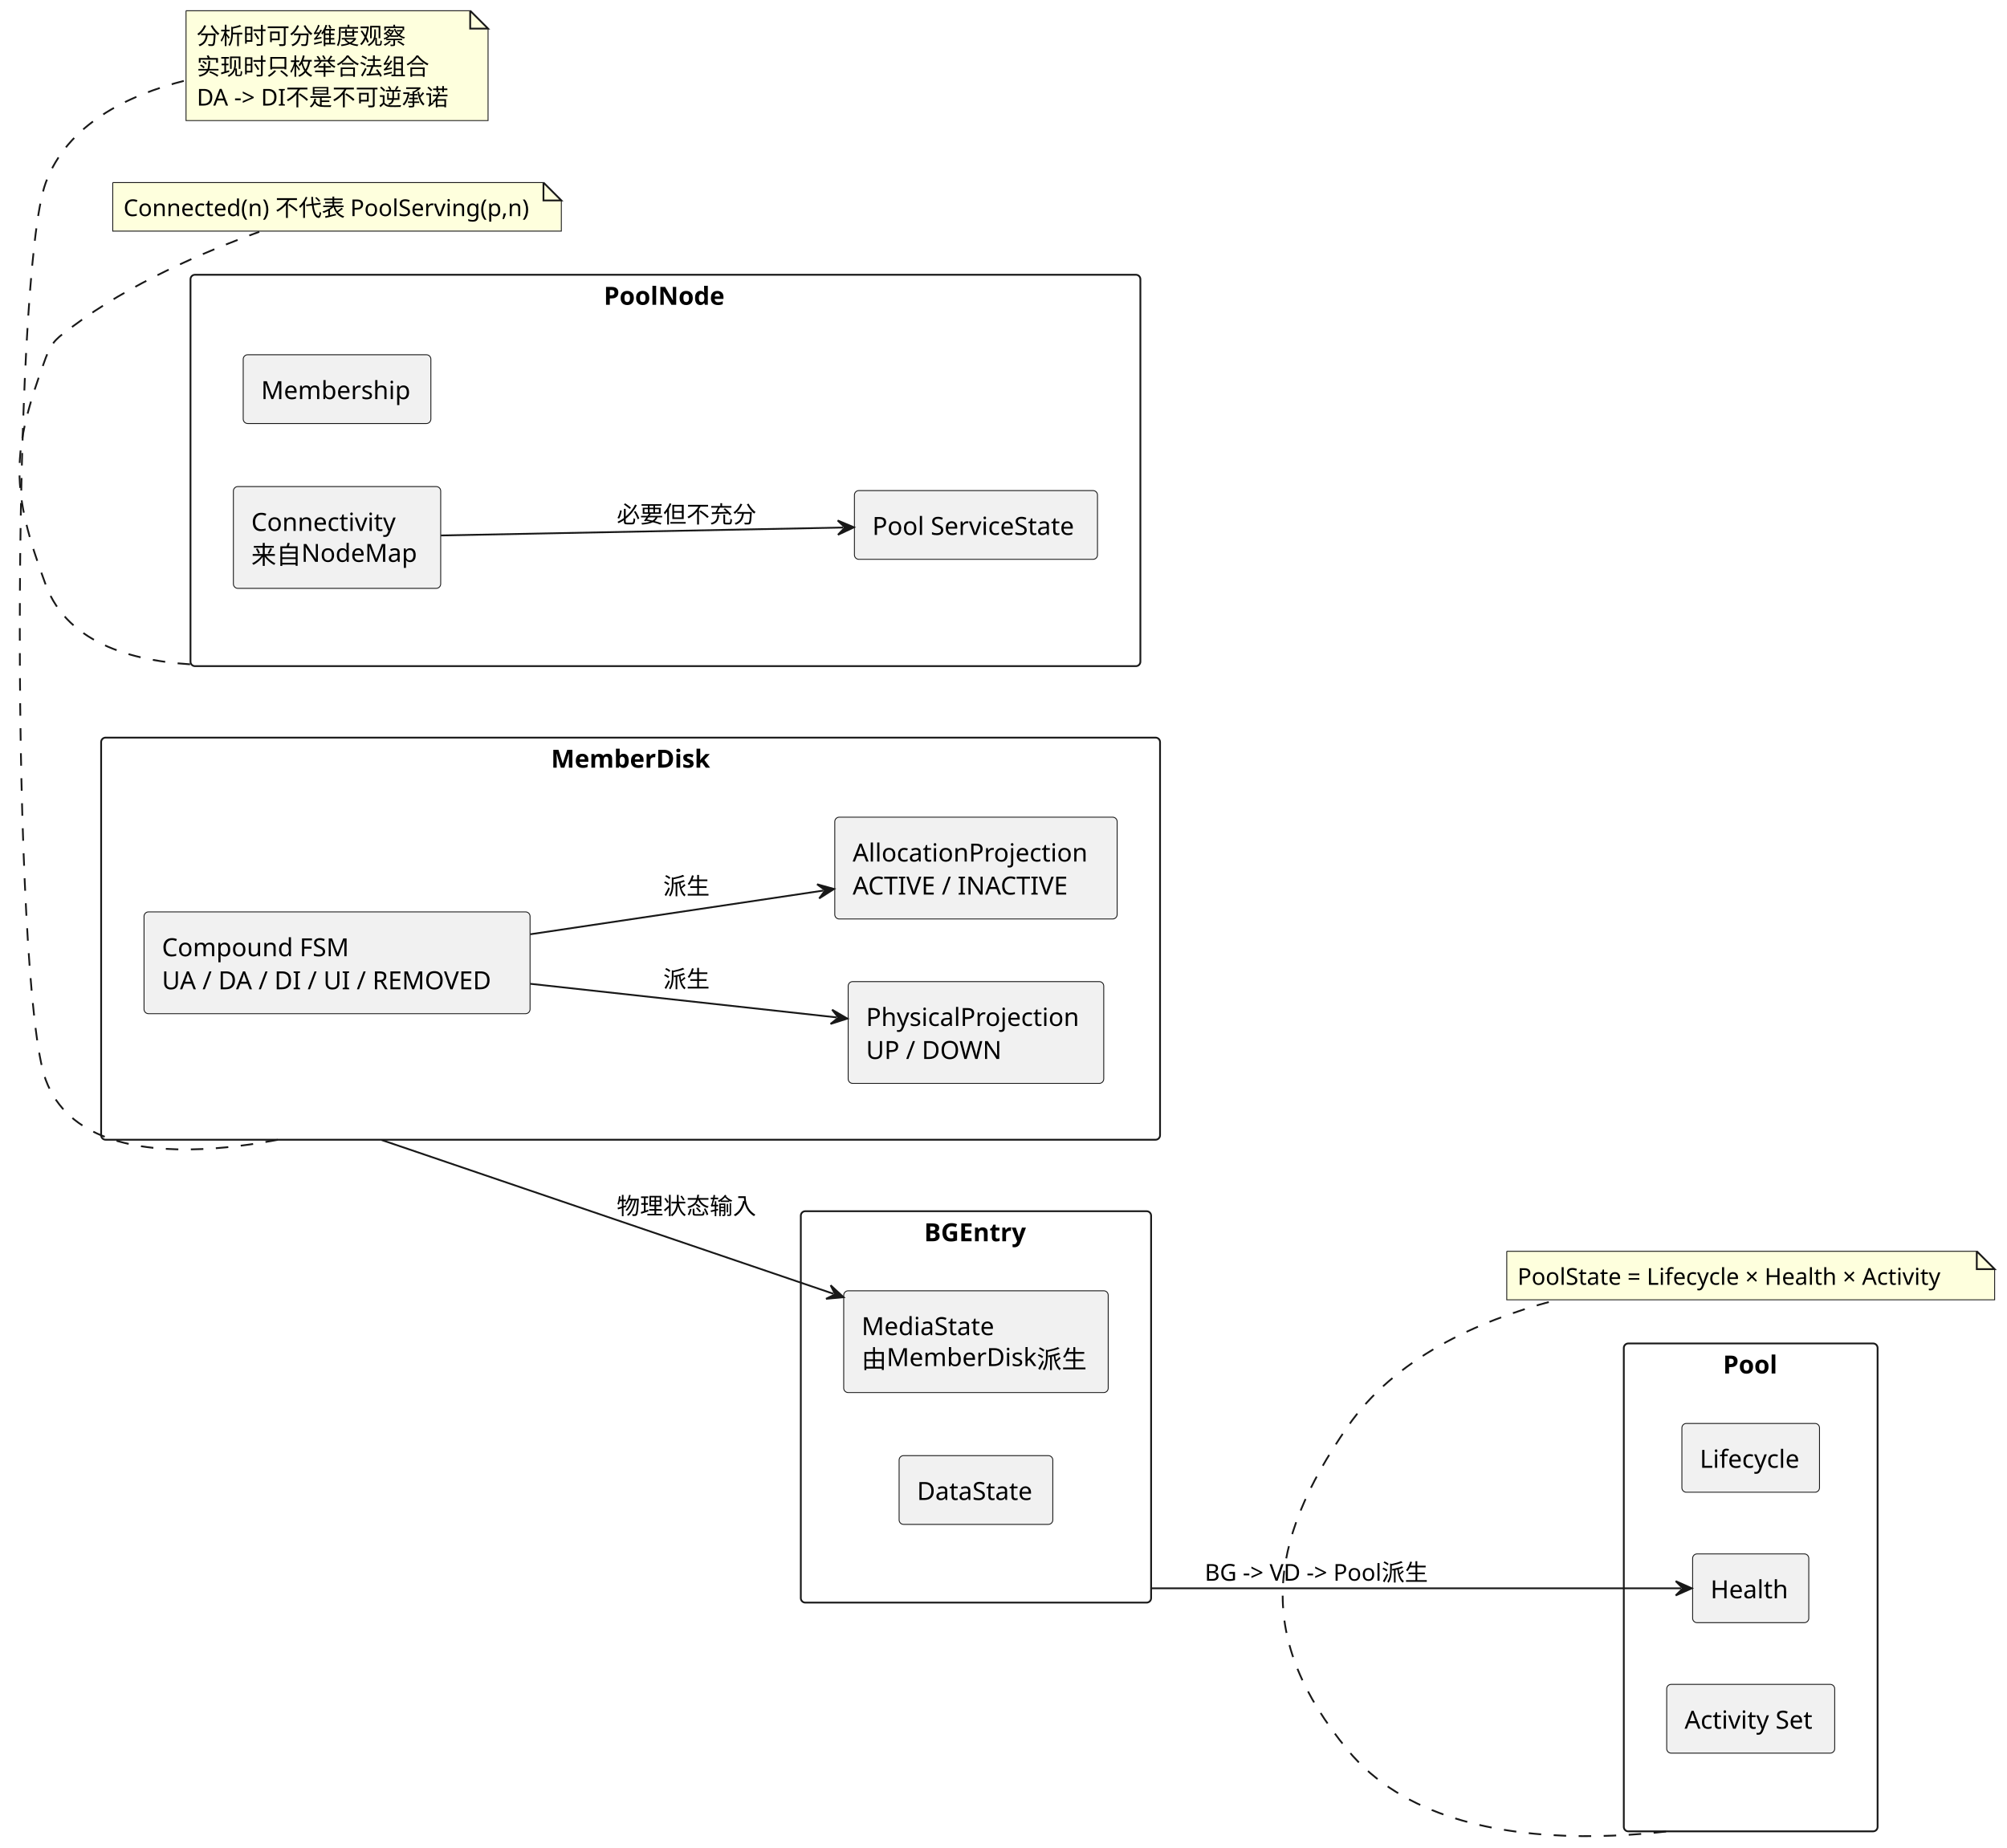
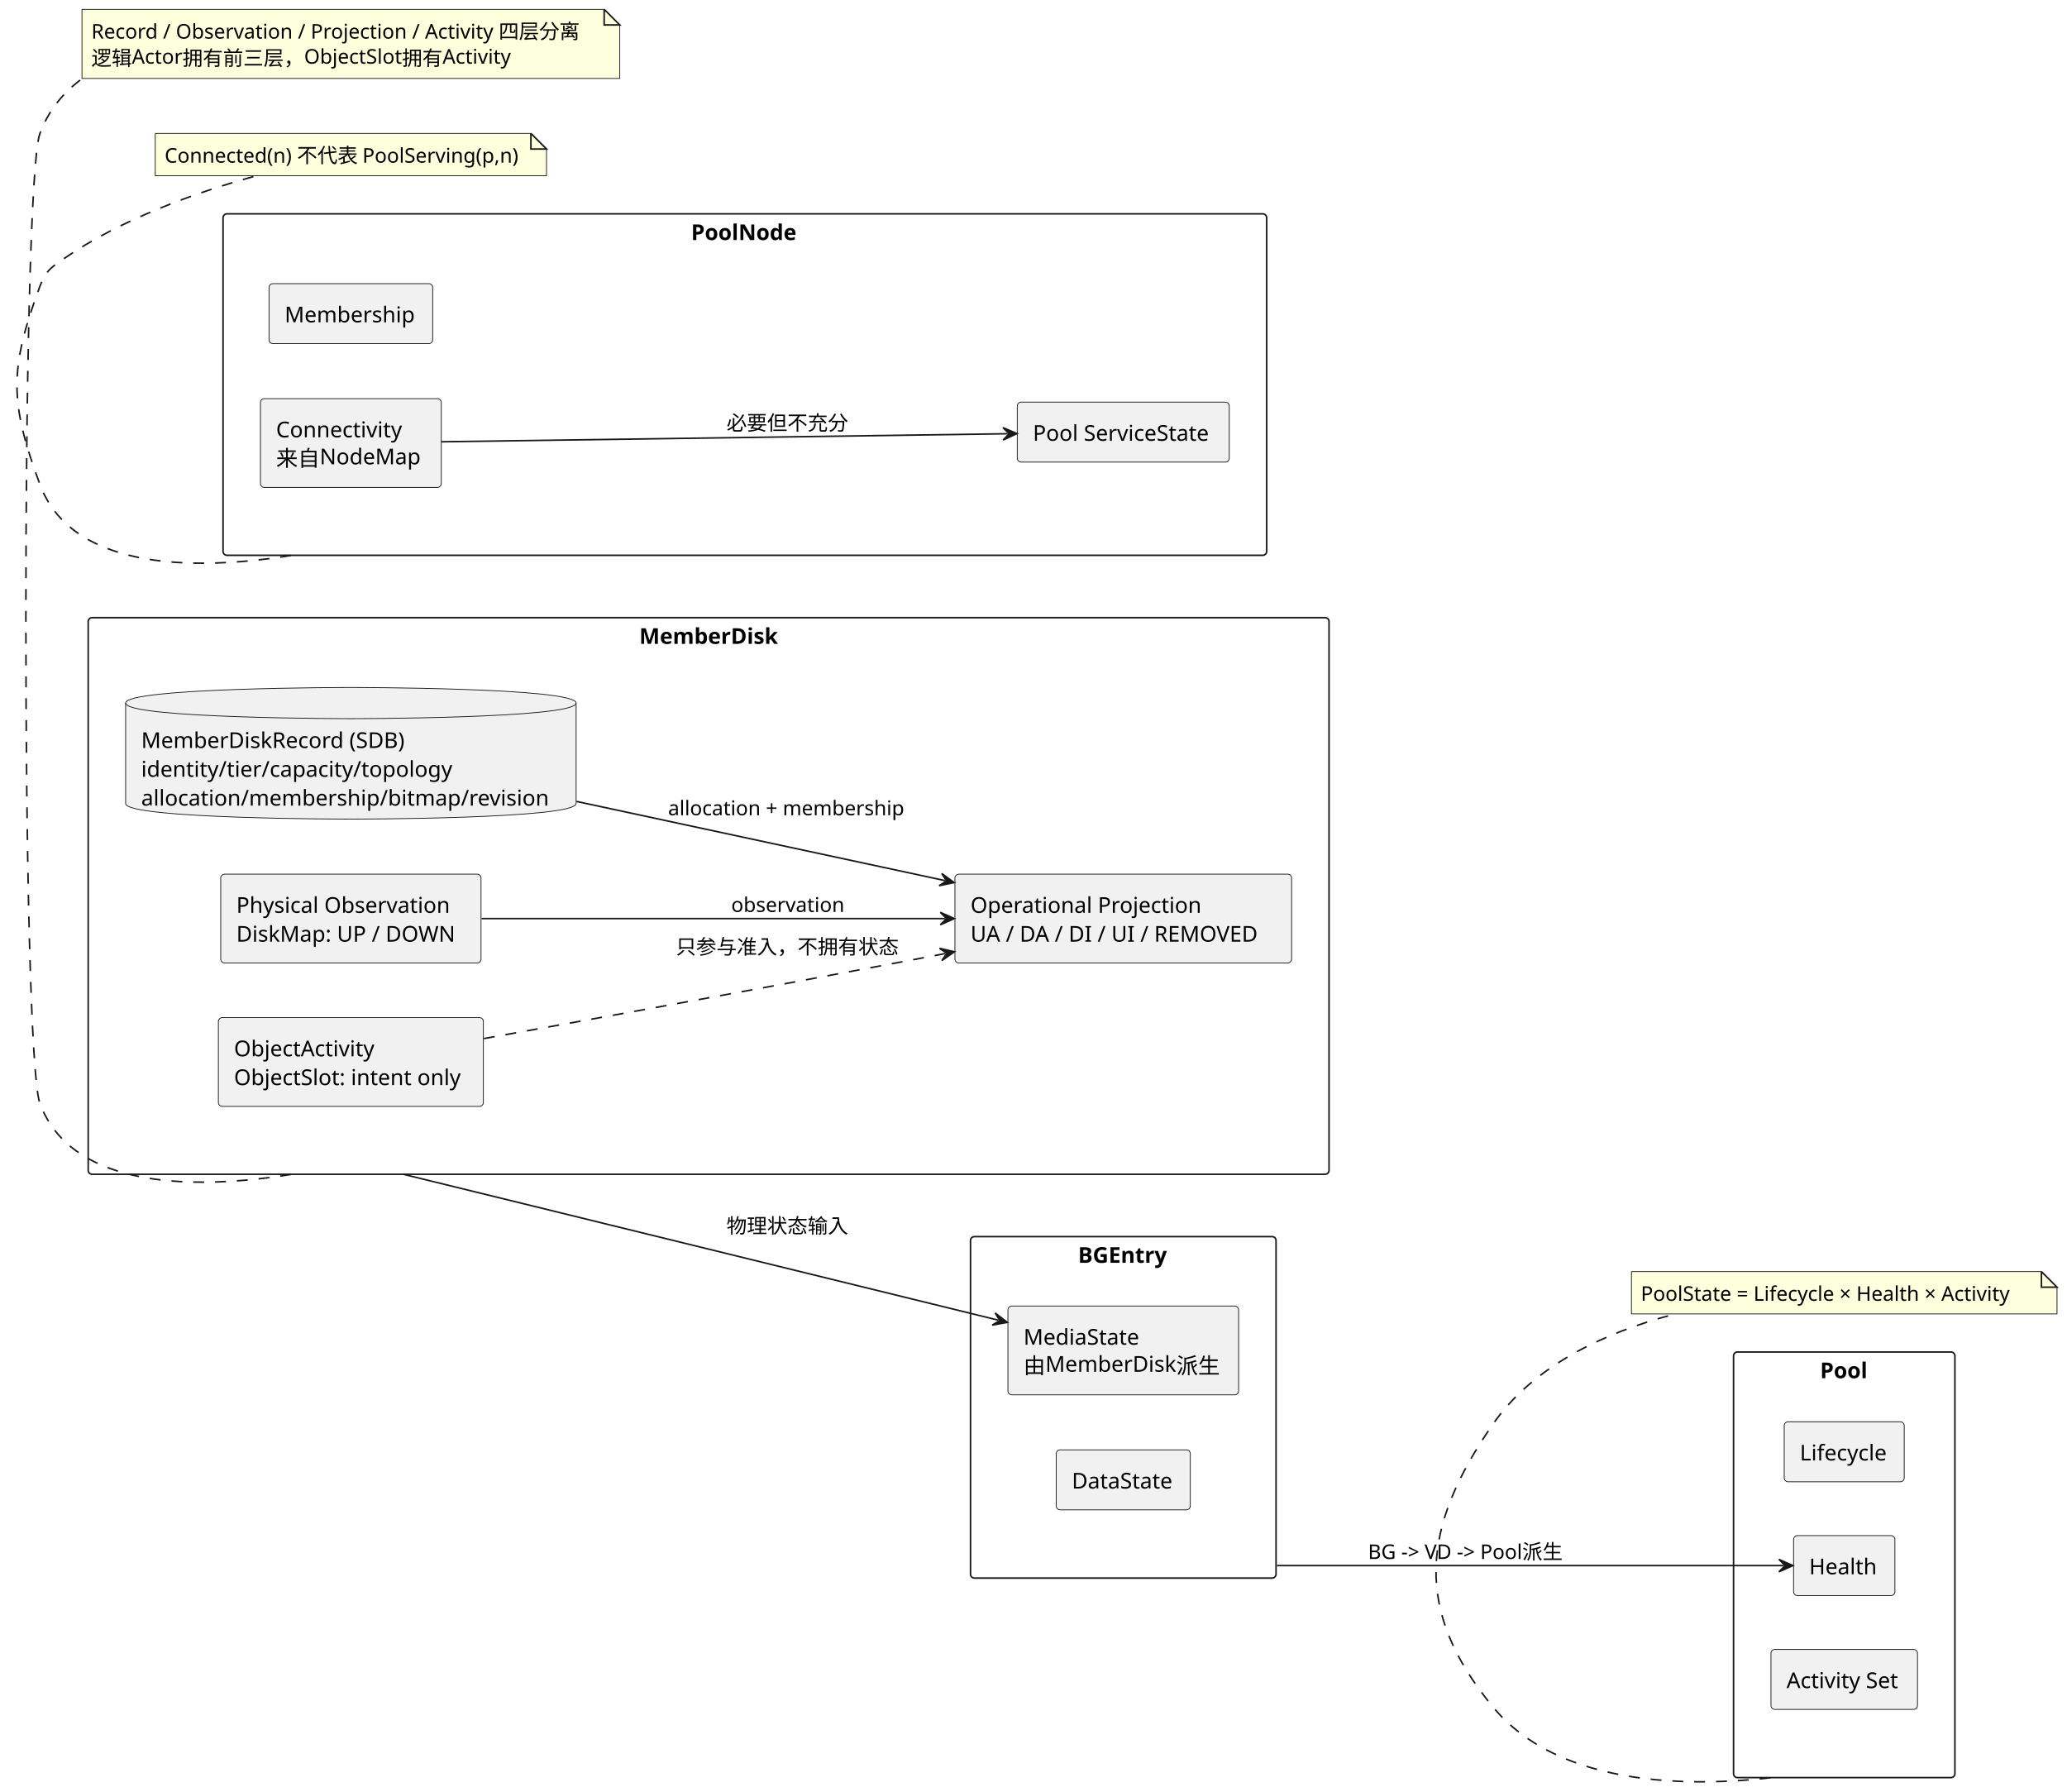
- <svg xmlns="http://www.w3.org/2000/svg" contentStyleType="text/css" height="1034px" preserveAspectRatio="none" style="width:1123px;height:1034px;background:#FFFFFF;" version="1.1" viewBox="0 0 1123 1034" width="1123px" zoomAndPan="magnify">
+ <svg xmlns="http://www.w3.org/2000/svg" contentStyleType="text/css" height="1149px" preserveAspectRatio="none" style="width:1326px;height:1149px;background:#FFFFFF;" version="1.1" viewBox="0 0 1326 1149" width="1326px" zoomAndPan="magnify">
  <defs />
  <g>
    <g id="cluster_Pool">
-       <rect fill="none" height="273" rx="2.5" ry="2.5" style="stroke:#181818;stroke-width:1.0;" width="142" x="908.59" y="751.74" />
-       <text fill="#000000" font-family="Microsoft YaHei" font-size="14" font-weight="bold" lengthAdjust="spacing" textLength="31" x="964.09" y="768.553">Pool</text>
+       <rect fill="none" height="273" rx="2.5" ry="2.5" style="stroke:#181818;stroke-width:1.0;" width="142" x="1112.09" y="867.16" />
+       <text fill="#000000" font-family="Microsoft YaHei" font-size="14" font-weight="bold" lengthAdjust="spacing" textLength="31" x="1167.59" y="883.973">Pool</text>
    </g>
    <g id="cluster_MD">
-       <rect fill="none" height="225" rx="2.5" ry="2.5" style="stroke:#181818;stroke-width:1.0;" width="592.5" x="56.59" y="412.74" />
-       <text fill="#000000" font-family="Microsoft YaHei" font-size="14" font-weight="bold" lengthAdjust="spacing" textLength="89" x="308.34" y="429.553">MemberDisk</text>
+       <rect fill="none" height="357" rx="2.5" ry="2.5" style="stroke:#181818;stroke-width:1.0;" width="796" x="56.59" y="396.16" />
+       <text fill="#000000" font-family="Microsoft YaHei" font-size="14" font-weight="bold" lengthAdjust="spacing" textLength="89" x="410.09" y="412.974">MemberDisk</text>
    </g>
    <g id="cluster_PN">
-       <rect fill="none" height="219" rx="2.5" ry="2.5" style="stroke:#181818;stroke-width:1.0;" width="531.5" x="106.59" y="153.74" />
-       <text fill="#000000" font-family="Microsoft YaHei" font-size="14" font-weight="bold" lengthAdjust="spacing" textLength="69" x="337.84" y="170.554">PoolNode</text>
+       <rect fill="none" height="219" rx="2.5" ry="2.5" style="stroke:#181818;stroke-width:1.0;" width="669.5" x="143.09" y="137.16" />
+       <text fill="#000000" font-family="Microsoft YaHei" font-size="14" font-weight="bold" lengthAdjust="spacing" textLength="69" x="443.34" y="153.974">PoolNode</text>
    </g>
    <g id="cluster_Entry">
-       <rect fill="none" height="219" rx="2.5" ry="2.5" style="stroke:#181818;stroke-width:1.0;" width="196" x="448.09" y="677.74" />
-       <text fill="#000000" font-family="Microsoft YaHei" font-size="14" font-weight="bold" lengthAdjust="spacing" textLength="58" x="517.09" y="694.553">BGEntry</text>
+       <rect fill="none" height="219" rx="2.5" ry="2.5" style="stroke:#181818;stroke-width:1.0;" width="196" x="622.59" y="793.16" />
+       <text fill="#000000" font-family="Microsoft YaHei" font-size="14" font-weight="bold" lengthAdjust="spacing" textLength="58" x="691.59" y="809.973">BGEntry</text>
    </g>
    <g id="elem_Lifecycle">
-       <rect fill="#F1F1F1" height="38.477" rx="2.5" ry="2.5" style="stroke:#181818;stroke-width:0.5;" width="77" x="941.09" y="796.5" />
-       <text fill="#000000" font-family="Microsoft YaHei" font-size="14" lengthAdjust="spacing" textLength="57" x="951.09" y="821.313">Lifecycle</text>
+       <rect fill="#F1F1F1" height="38.477" rx="2.5" ry="2.5" style="stroke:#181818;stroke-width:0.5;" width="77" x="1144.59" y="911.92" />
+       <text fill="#000000" font-family="Microsoft YaHei" font-size="14" lengthAdjust="spacing" textLength="57" x="1154.59" y="936.734">Lifecycle</text>
    </g>
    <g id="elem_Health">
-       <rect fill="#F1F1F1" height="38.477" rx="2.5" ry="2.5" style="stroke:#181818;stroke-width:0.5;" width="65" x="947.09" y="869.5" />
-       <text fill="#000000" font-family="Microsoft YaHei" font-size="14" lengthAdjust="spacing" textLength="45" x="957.09" y="894.313">Health</text>
+       <rect fill="#F1F1F1" height="38.477" rx="2.5" ry="2.5" style="stroke:#181818;stroke-width:0.5;" width="65" x="1150.59" y="984.92" />
+       <text fill="#000000" font-family="Microsoft YaHei" font-size="14" lengthAdjust="spacing" textLength="45" x="1160.59" y="1009.734">Health</text>
    </g>
    <g id="elem_Activity">
-       <rect fill="#F1F1F1" height="38.477" rx="2.5" ry="2.5" style="stroke:#181818;stroke-width:0.5;" width="94" x="932.59" y="942.5" />
-       <text fill="#000000" font-family="Microsoft YaHei" font-size="14" lengthAdjust="spacing" textLength="74" x="942.59" y="967.313">Activity Set</text>
+       <rect fill="#F1F1F1" height="38.477" rx="2.5" ry="2.5" style="stroke:#181818;stroke-width:0.5;" width="94" x="1136.09" y="1057.92" />
+       <text fill="#000000" font-family="Microsoft YaHei" font-size="14" lengthAdjust="spacing" textLength="74" x="1146.09" y="1082.734">Activity Set</text>
+     </g>
+     <g id="elem_Record">
+       <path d="M80.59,450.94 C80.59,440.94 225.09,440.94 225.09,440.94 C225.09,440.94 369.59,440.94 369.59,450.94 L369.59,515.373 C369.59,525.373 225.09,525.373 225.09,525.373 C225.09,525.373 80.59,525.373 80.59,515.373 L80.59,450.94 " fill="#F1F1F1" style="stroke:#181818;stroke-width:0.5;" />
+       <path d="M80.59,450.94 C80.59,460.94 225.09,460.94 225.09,460.94 C225.09,460.94 369.59,460.94 369.59,450.94 " fill="none" style="stroke:#181818;stroke-width:0.5;" />
+       <text fill="#000000" font-family="Microsoft YaHei" font-size="14" lengthAdjust="spacing" textLength="175" x="90.59" y="479.753">MemberDiskRecord (SDB)</text>
+       <text fill="#000000" font-family="Microsoft YaHei" font-size="14" lengthAdjust="spacing" textLength="207" x="90.59" y="498.231">identity/tier/capacity/topology</text>
+       <text fill="#000000" font-family="Microsoft YaHei" font-size="14" lengthAdjust="spacing" textLength="269" x="90.59" y="516.709">allocation/membership/bitmap/revision</text>
+     </g>
+     <g id="elem_PhysicalState">
+       <rect fill="#F1F1F1" height="56.955" rx="2.5" ry="2.5" style="stroke:#181818;stroke-width:0.5;" width="167" x="141.59" y="560.68" />
+       <text fill="#000000" font-family="Microsoft YaHei" font-size="14" lengthAdjust="spacing" textLength="139" x="151.59" y="585.494">Physical Observation</text>
+       <text fill="#000000" font-family="Microsoft YaHei" font-size="14" lengthAdjust="spacing" textLength="147" x="151.59" y="603.971">DiskMap: UP / DOWN</text>
    </g>
    <g id="elem_DiskState">
-       <rect fill="#F1F1F1" height="56.955" rx="2.5" ry="2.5" style="stroke:#181818;stroke-width:0.5;" width="216" x="80.59" y="510.26" />
-       <text fill="#000000" font-family="Microsoft YaHei" font-size="14" lengthAdjust="spacing" textLength="109" x="90.59" y="535.073">Compound FSM</text>
-       <text fill="#000000" font-family="Microsoft YaHei" font-size="14" lengthAdjust="spacing" textLength="196" x="90.59" y="553.551">UA / DA / DI / UI / REMOVED</text>
+       <rect fill="#F1F1F1" height="56.955" rx="2.5" ry="2.5" style="stroke:#181818;stroke-width:0.5;" width="216" x="612.59" y="560.68" />
+       <text fill="#000000" font-family="Microsoft YaHei" font-size="14" lengthAdjust="spacing" textLength="153" x="622.59" y="585.494">Operational Projection</text>
+       <text fill="#000000" font-family="Microsoft YaHei" font-size="14" lengthAdjust="spacing" textLength="196" x="622.59" y="603.971">UA / DA / DI / UI / REMOVED</text>
    </g>
-     <g id="elem_PhysicalState">
-       <rect fill="#F1F1F1" height="56.955" rx="2.5" ry="2.5" style="stroke:#181818;stroke-width:0.5;" width="143" x="474.59" y="549.26" />
-       <text fill="#000000" font-family="Microsoft YaHei" font-size="14" lengthAdjust="spacing" textLength="123" x="484.59" y="574.073">PhysicalProjection</text>
-       <text fill="#000000" font-family="Microsoft YaHei" font-size="14" lengthAdjust="spacing" textLength="80" x="484.59" y="592.551">UP / DOWN</text>
-     </g>
-     <g id="elem_AllocationState">
-       <rect fill="#F1F1F1" height="56.955" rx="2.5" ry="2.5" style="stroke:#181818;stroke-width:0.5;" width="158" x="467.09" y="457.26" />
-       <text fill="#000000" font-family="Microsoft YaHei" font-size="14" lengthAdjust="spacing" textLength="138" x="477.09" y="482.074">AllocationProjection</text>
-       <text fill="#000000" font-family="Microsoft YaHei" font-size="14" lengthAdjust="spacing" textLength="125" x="477.09" y="500.551">ACTIVE / INACTIVE</text>
+     <g id="elem_ObjectActivity">
+       <rect fill="#F1F1F1" height="56.955" rx="2.5" ry="2.5" style="stroke:#181818;stroke-width:0.5;" width="170" x="140.09" y="652.68" />
+       <text fill="#000000" font-family="Microsoft YaHei" font-size="14" lengthAdjust="spacing" textLength="93" x="150.09" y="677.494">ObjectActivity</text>
+       <text fill="#000000" font-family="Microsoft YaHei" font-size="14" lengthAdjust="spacing" textLength="150" x="150.09" y="695.971">ObjectSlot: intent only</text>
    </g>
    <g id="elem_Membership">
-       <rect fill="#F1F1F1" height="38.477" rx="2.5" ry="2.5" style="stroke:#181818;stroke-width:0.5;" width="105" x="136.09" y="198.5" />
-       <text fill="#000000" font-family="Microsoft YaHei" font-size="14" lengthAdjust="spacing" textLength="85" x="146.09" y="223.314">Membership</text>
+       <rect fill="#F1F1F1" height="38.477" rx="2.5" ry="2.5" style="stroke:#181818;stroke-width:0.5;" width="105" x="172.59" y="181.92" />
+       <text fill="#000000" font-family="Microsoft YaHei" font-size="14" lengthAdjust="spacing" textLength="85" x="182.59" y="206.733">Membership</text>
    </g>
    <g id="elem_Connectivity">
-       <rect fill="#F1F1F1" height="56.955" rx="2.5" ry="2.5" style="stroke:#181818;stroke-width:0.5;" width="116" x="130.59" y="272.26" />
-       <text fill="#000000" font-family="Microsoft YaHei" font-size="14" lengthAdjust="spacing" textLength="83" x="140.59" y="297.074">Connectivity</text>
-       <text fill="#000000" font-family="Microsoft YaHei" font-size="14" lengthAdjust="spacing" textLength="96" x="140.59" y="315.551">来自NodeMap</text>
+       <rect fill="#F1F1F1" height="56.955" rx="2.5" ry="2.5" style="stroke:#181818;stroke-width:0.5;" width="116" x="167.09" y="255.68" />
+       <text fill="#000000" font-family="Microsoft YaHei" font-size="14" lengthAdjust="spacing" textLength="83" x="177.09" y="280.493">Connectivity</text>
+       <text fill="#000000" font-family="Microsoft YaHei" font-size="14" lengthAdjust="spacing" textLength="96" x="177.09" y="298.971">来自NodeMap</text>
    </g>
    <g id="elem_ServiceState">
-       <rect fill="#F1F1F1" height="38.477" rx="2.5" ry="2.5" style="stroke:#181818;stroke-width:0.5;" width="136" x="478.09" y="274.5" />
-       <text fill="#000000" font-family="Microsoft YaHei" font-size="14" lengthAdjust="spacing" textLength="116" x="488.09" y="299.313">Pool ServiceState</text>
+       <rect fill="#F1F1F1" height="38.477" rx="2.5" ry="2.5" style="stroke:#181818;stroke-width:0.5;" width="136" x="652.59" y="257.92" />
+       <text fill="#000000" font-family="Microsoft YaHei" font-size="14" lengthAdjust="spacing" textLength="116" x="662.59" y="282.733">Pool ServiceState</text>
    </g>
    <g id="elem_MediaState">
-       <rect fill="#F1F1F1" height="56.955" rx="2.5" ry="2.5" style="stroke:#181818;stroke-width:0.5;" width="148" x="472.09" y="722.26" />
-       <text fill="#000000" font-family="Microsoft YaHei" font-size="14" lengthAdjust="spacing" textLength="77" x="482.09" y="747.073">MediaState</text>
-       <text fill="#000000" font-family="Microsoft YaHei" font-size="14" lengthAdjust="spacing" textLength="128" x="482.09" y="765.551">由MemberDisk派生</text>
+       <rect fill="#F1F1F1" height="56.955" rx="2.5" ry="2.5" style="stroke:#181818;stroke-width:0.5;" width="148" x="646.59" y="837.68" />
+       <text fill="#000000" font-family="Microsoft YaHei" font-size="14" lengthAdjust="spacing" textLength="77" x="656.59" y="862.494">MediaState</text>
+       <text fill="#000000" font-family="Microsoft YaHei" font-size="14" lengthAdjust="spacing" textLength="128" x="656.59" y="880.971">由MemberDisk派生</text>
    </g>
    <g id="elem_DataState">
-       <rect fill="#F1F1F1" height="38.477" rx="2.5" ry="2.5" style="stroke:#181818;stroke-width:0.5;" width="86" x="503.09" y="814.5" />
-       <text fill="#000000" font-family="Microsoft YaHei" font-size="14" lengthAdjust="spacing" textLength="66" x="513.09" y="839.313">DataState</text>
+       <rect fill="#F1F1F1" height="38.477" rx="2.5" ry="2.5" style="stroke:#181818;stroke-width:0.5;" width="86" x="677.59" y="929.92" />
+       <text fill="#000000" font-family="Microsoft YaHei" font-size="14" lengthAdjust="spacing" textLength="66" x="687.59" y="954.734">DataState</text>
    </g>
-     <g id="elem_GMN22">
-       <path d="M843.09,700.16 L843.09,727.318 L1116.09,727.318 L1116.09,710.16 L1106.09,700.16 L843.09,700.16 " fill="#FEFFDD" style="stroke:#181818;stroke-width:0.5;" />
-       <path d="M1106.09,700.16 L1106.09,710.16 L1116.09,710.16 L1106.09,700.16 " fill="#FEFFDD" style="stroke:#181818;stroke-width:1.0;" />
-       <text fill="#000000" font-family="Microsoft YaHei" font-size="13" lengthAdjust="spacing" textLength="252" x="849.09" y="718.915">PoolState = Lifecycle × Health × Activity</text>
+     <g id="elem_GMN24">
+       <path d="M1046.59,815.58 L1046.59,842.738 L1319.59,842.738 L1319.59,825.58 L1309.59,815.58 L1046.59,815.58 " fill="#FEFFDD" style="stroke:#181818;stroke-width:0.5;" />
+       <path d="M1309.59,815.58 L1309.59,825.58 L1319.59,825.58 L1309.59,815.58 " fill="#FEFFDD" style="stroke:#181818;stroke-width:1.0;" />
+       <text fill="#000000" font-family="Microsoft YaHei" font-size="13" lengthAdjust="spacing" textLength="252" x="1052.59" y="834.335">PoolState = Lifecycle × Health × Activity</text>
    </g>
-     <g id="elem_GMN25">
-       <path d="M63.09,102.16 L63.09,129.318 L314.09,129.318 L314.09,112.16 L304.09,102.16 L63.09,102.16 " fill="#FEFFDD" style="stroke:#181818;stroke-width:0.5;" />
-       <path d="M304.09,102.16 L304.09,112.16 L314.09,112.16 L304.09,102.16 " fill="#FEFFDD" style="stroke:#181818;stroke-width:1.0;" />
-       <text fill="#000000" font-family="Microsoft YaHei" font-size="13" lengthAdjust="spacing" textLength="230" x="69.09" y="120.915">Connected(n) 不代表 PoolServing(p,n)</text>
+     <g id="elem_GMN27">
+       <path d="M99.59,85.58 L99.59,112.738 L350.59,112.738 L350.59,95.58 L340.59,85.58 L99.59,85.58 " fill="#FEFFDD" style="stroke:#181818;stroke-width:0.5;" />
+       <path d="M340.59,85.58 L340.59,95.58 L350.59,95.58 L340.59,85.58 " fill="#FEFFDD" style="stroke:#181818;stroke-width:1.0;" />
+       <text fill="#000000" font-family="Microsoft YaHei" font-size="13" lengthAdjust="spacing" textLength="230" x="105.59" y="104.335">Connected(n) 不代表 PoolServing(p,n)</text>
    </g>
-     <g id="elem_GMN28">
-       <path d="M104.09,6 L104.09,67.473 L273.09,67.473 L273.09,16 L263.09,6 L104.09,6 " fill="#FEFFDD" style="stroke:#181818;stroke-width:0.5;" />
-       <path d="M263.09,6 L263.09,16 L273.09,16 L263.09,6 " fill="#FEFFDD" style="stroke:#181818;stroke-width:1.0;" />
-       <text fill="#000000" font-family="Microsoft YaHei" font-size="13" lengthAdjust="spacing" textLength="117" x="110.09" y="24.755">分析时可分维度观察</text>
-       <text fill="#000000" font-family="Microsoft YaHei" font-size="13" lengthAdjust="spacing" textLength="130" x="110.09" y="41.913">实现时只枚举合法组合</text>
-       <text fill="#000000" font-family="Microsoft YaHei" font-size="13" lengthAdjust="spacing" textLength="148" x="110.09" y="59.071">DA -&gt; DI不是不可逆承诺</text>
+     <g id="elem_GMN30">
+       <path d="M52.59,6 L52.59,50.315 L397.59,50.315 L397.59,16 L387.59,6 L52.59,6 " fill="#FEFFDD" style="stroke:#181818;stroke-width:0.5;" />
+       <path d="M387.59,6 L387.59,16 L397.59,16 L387.59,6 " fill="#FEFFDD" style="stroke:#181818;stroke-width:1.0;" />
+       <text fill="#000000" font-family="Microsoft YaHei" font-size="13" lengthAdjust="spacing" textLength="324" x="58.59" y="24.755">Record / Observation / Projection / Activity 四层分离</text>
+       <text fill="#000000" font-family="Microsoft YaHei" font-size="13" lengthAdjust="spacing" textLength="275" x="58.59" y="41.913">逻辑Actor拥有前三层，ObjectSlot拥有Activity</text>
    </g>
    <g id="link_Entry_Health">
-       <path d="M644.516,888.74 C645.109,888.74 645.703,888.74 646.299,888.74 C647.492,888.74 648.691,888.74 649.897,888.74 C669.191,888.74 690.162,888.74 711.864,888.74 C798.67,888.74 891.155,888.74 940.63,888.74 " fill="none" id="Entry-to-Health" style="stroke:#181818;stroke-width:1.0;" />
-       <polygon fill="#181818" points="946.63,888.74,937.63,884.74,941.63,888.74,937.63,892.74,946.63,888.74" style="stroke:#181818;stroke-width:1.0;" />
-       <text fill="#000000" font-family="Microsoft YaHei" font-size="13" lengthAdjust="spacing" textLength="138" x="674.09" y="884.495">BG -&gt; VD -&gt; Pool派生</text>
+       <path d="M819.227,1004.16 C819.851,1004.16 820.477,1004.16 821.105,1004.16 C822.362,1004.16 823.626,1004.16 824.898,1004.16 C827.441,1004.16 830.014,1004.16 832.616,1004.16 C853.427,1004.16 876.033,1004.16 899.4,1004.16 C992.867,1004.16 1092.51,1004.16 1144.18,1004.16 " fill="none" id="Entry-to-Health" style="stroke:#181818;stroke-width:1.0;" />
+       <polygon fill="#181818" points="1150.18,1004.16,1141.18,1000.16,1145.18,1004.16,1141.18,1008.16,1150.18,1004.16" style="stroke:#181818;stroke-width:1.0;" />
+       <text fill="#000000" font-family="Microsoft YaHei" font-size="13" lengthAdjust="spacing" textLength="138" x="877.59" y="999.915">BG -&gt; VD -&gt; Pool派生</text>
    </g>
    <g id="link_MD_MediaState">
-       <path d="M213.495,637.878 C213.755,637.967 214.016,638.056 214.279,638.145 C216.382,638.861 218.6,639.616 220.927,640.408 C239.54,646.743 265.067,655.432 293.69,665.174 C350.935,684.658 414.88,706.421 466.33,723.936 " fill="none" id="MD-to-MediaState" style="stroke:#181818;stroke-width:1.0;" />
-       <polygon fill="#181818" points="472.01,725.87,464.779,719.183,467.277,724.259,462.201,726.756,472.01,725.87" style="stroke:#181818;stroke-width:1.0;" />
-       <text fill="#000000" font-family="Microsoft YaHei" font-size="13" lengthAdjust="spacing" textLength="78" x="345.09" y="679.495">物理状态输入</text>
+       <path d="M258.773,753.173 C259.155,753.267 259.54,753.362 259.928,753.457 C261.481,753.837 263.079,754.229 264.721,754.632 C268.006,755.437 271.468,756.286 275.095,757.176 C304.113,764.291 343.683,773.993 387.326,784.694 C474.613,806.095 572.363,830.061 640.393,846.741 " fill="none" id="MD-to-MediaState" style="stroke:#181818;stroke-width:1.0;" />
+       <polygon fill="#181818" points="646.22,848.17,638.431,842.142,641.364,846.979,636.526,849.912,646.22,848.17" style="stroke:#181818;stroke-width:1.0;" />
+       <text fill="#000000" font-family="Microsoft YaHei" font-size="13" lengthAdjust="spacing" textLength="78" x="466.09" y="790.915">物理状态输入</text>
    </g>
-     <g id="link_DiskState_PhysicalState">
-       <path d="M296.73,550.49 C354.18,556.8 417.416,563.736 468.156,569.296 " fill="none" id="DiskState-to-PhysicalState" style="stroke:#181818;stroke-width:1.0;" />
-       <polygon fill="#181818" points="474.12,569.95,465.609,564.994,469.15,569.405,464.738,572.946,474.12,569.95" style="stroke:#181818;stroke-width:1.0;" />
-       <text fill="#000000" font-family="Microsoft YaHei" font-size="13" lengthAdjust="spacing" textLength="26" x="371.09" y="552.495">派生</text>
+     <g id="link_Record_DiskState">
+       <path d="M369.82,514.03 C447.22,530.66 535.224,549.56 606.234,564.81 " fill="none" id="Record-to-DiskState" style="stroke:#181818;stroke-width:1.0;" />
+       <polygon fill="#181818" points="612.1,566.07,604.14,560.269,607.212,565.02,602.461,568.091,612.1,566.07" style="stroke:#181818;stroke-width:1.0;" />
+       <text fill="#000000" font-family="Microsoft YaHei" font-size="13" lengthAdjust="spacing" textLength="153" x="428.59" y="522.915">allocation + membership</text>
    </g>
-     <g id="link_DiskState_AllocationState">
-       <path d="M296.73,522.77 C351.42,514.61 410.825,505.754 460.755,498.314 " fill="none" id="DiskState-to-AllocationState" style="stroke:#181818;stroke-width:1.0;" />
-       <polygon fill="#181818" points="466.69,497.43,457.199,494.8,461.745,498.167,458.378,502.713,466.69,497.43" style="stroke:#181818;stroke-width:1.0;" />
-       <text fill="#000000" font-family="Microsoft YaHei" font-size="13" lengthAdjust="spacing" textLength="26" x="371.09" y="500.495">派生</text>
+     <g id="link_PhysicalState_DiskState">
+       <path d="M308.97,589.16 C392.29,589.16 515.11,589.16 606.22,589.16 " fill="none" id="PhysicalState-to-DiskState" style="stroke:#181818;stroke-width:1.0;" />
+       <polygon fill="#181818" points="612.22,589.16,603.22,585.16,607.22,589.16,603.22,593.16,612.22,589.16" style="stroke:#181818;stroke-width:1.0;" />
+       <text fill="#000000" font-family="Microsoft YaHei" font-size="13" lengthAdjust="spacing" textLength="72" x="469.09" y="584.915">observation</text>
+     </g>
+     <g id="link_ObjectActivity_DiskState">
+       <path d="M310.43,666.13 C382.7,653.17 489.56,633.81 582.59,616.16 C592.23,614.33 596.369,613.538 606.409,611.598 " fill="none" id="ObjectActivity-to-DiskState" style="stroke:#181818;stroke-width:1.0;stroke-dasharray:7.0,7.0;" />
+       <polygon fill="#181818" points="612.3,610.46,602.705,608.24,607.391,611.409,604.222,616.095,612.3,610.46" style="stroke:#181818;stroke-width:1.0;" />
+       <text fill="#000000" font-family="Microsoft YaHei" font-size="13" lengthAdjust="spacing" textLength="143" x="433.59" y="611.915">只参与准入，不拥有状态</text>
    </g>
    <g id="link_Connectivity_ServiceState">
-       <path d="M246.7,299.62 C309.71,298.37 405.001,296.498 471.801,295.178 " fill="none" id="Connectivity-to-ServiceState" style="stroke:#181818;stroke-width:1.0;" />
-       <polygon fill="#181818" points="477.8,295.06,468.723,291.239,472.801,295.159,468.881,299.237,477.8,295.06" style="stroke:#181818;stroke-width:1.0;" />
-       <text fill="#000000" font-family="Microsoft YaHei" font-size="13" lengthAdjust="spacing" textLength="78" x="345.09" y="292.495">必要但不充分</text>
+       <path d="M283.18,283.35 C374.9,282.05 548.661,279.585 646.411,278.195 " fill="none" id="Connectivity-to-ServiceState" style="stroke:#181818;stroke-width:1.0;" />
+       <polygon fill="#181818" points="652.41,278.11,643.354,274.238,647.41,278.181,643.468,282.238,652.41,278.11" style="stroke:#181818;stroke-width:1.0;" />
+       <text fill="#000000" font-family="Microsoft YaHei" font-size="13" lengthAdjust="spacing" textLength="78" x="466.09" y="275.915">必要但不充分</text>
    </g>
-     <g id="link_Pool_GMN22">
-       <path d="M932.234,1024.834 C931.628,1024.902 931.018,1024.97 930.404,1025.037 C929.177,1025.17 927.933,1025.3 926.675,1025.426 C924.159,1025.677 921.583,1025.912 918.955,1026.127 C908.443,1026.984 897.091,1027.507 885.346,1027.42 C838.367,1027.07 785.1,1016.94 754.09,979.24 C702.99,917.11 708.26,864.35 754.09,798.24 C780.41,760.27 826.02,739.34 869.36,727.81 " fill="none" id="Pool-GMN22" style="stroke:#181818;stroke-width:1.0;stroke-dasharray:7.0,7.0;" />
+     <g id="link_Pool_GMN24">
+       <path d="M1135.734,1140.254 C1135.128,1140.322 1134.518,1140.39 1133.904,1140.457 C1132.677,1140.59 1131.433,1140.72 1130.175,1140.846 C1127.659,1141.097 1125.083,1141.332 1122.455,1141.547 C1111.943,1142.404 1100.591,1142.928 1088.846,1142.84 C1041.868,1142.49 988.6,1132.36 957.59,1094.66 C906.49,1032.53 911.76,979.77 957.59,913.66 C983.91,875.69 1029.52,854.76 1072.86,843.23 " fill="none" id="Pool-GMN24" style="stroke:#181818;stroke-width:1.0;stroke-dasharray:7.0,7.0;" />
    </g>
-     <g id="link_PN_GMN25">
-       <path d="M106.366,371.718 C104.074,371.573 101.781,371.39 99.493,371.165 C94.917,370.717 90.364,370.103 85.887,369.294 C76.935,367.677 68.292,365.279 60.4,361.863 C44.616,355.031 31.835,344.125 25.59,327.24 C6,274.3 6,253.18 25.59,200.24 C29.14,190.63 32.39,188.89 40.59,182.74 C72.4,158.87 114.07,140.97 145.08,129.71 " fill="none" id="PN-GMN25" style="stroke:#181818;stroke-width:1.0;stroke-dasharray:7.0,7.0;" />
+     <g id="link_PN_GMN27">
+       <path d="M186.68,356.257 C186.401,356.303 186.121,356.348 185.84,356.393 C183.592,356.754 181.278,357.108 178.905,357.45 C174.159,358.133 169.179,358.768 164.033,359.315 C153.74,360.408 142.779,361.151 131.678,361.233 C87.272,361.56 40.63,351.315 25.59,310.66 C6,257.72 6,236.6 25.59,183.66 C29.14,174.05 32.16,171.99 40.59,166.16 C77.44,140.66 125.11,123.68 162.77,113.2 " fill="none" id="PN-GMN27" style="stroke:#181818;stroke-width:1.0;stroke-dasharray:7.0,7.0;" />
    </g>
-     <g id="link_MD_GMN28">
-       <path d="M155.431,637.77 C155.196,637.814 154.961,637.859 154.725,637.904 C153.782,638.083 152.825,638.26 151.856,638.435 C147.979,639.136 143.903,639.806 139.684,640.409 C131.246,641.616 122.236,642.559 113.096,642.962 C76.537,644.575 37.91,637.55 25.59,604.24 C6.24,551.93 6.24,154.55 25.59,102.24 C37.54,69.92 70.7,53.37 104.02,44.96 " fill="none" id="MD-GMN28" style="stroke:#181818;stroke-width:1.0;stroke-dasharray:7.0,7.0;" />
+     <g id="link_MD_GMN30">
+       <path d="M186.68,753.257 C186.401,753.303 186.121,753.348 185.84,753.393 C183.592,753.754 181.278,754.108 178.905,754.45 C174.159,755.133 169.179,755.768 164.033,756.314 C153.74,757.408 142.779,758.151 131.678,758.232 C87.272,758.56 40.63,748.315 25.59,707.66 C13.6,675.25 13.6,118.07 25.59,85.66 C31.09,70.79 40.59,59.33 52.56,50.55 " fill="none" id="MD-GMN30" style="stroke:#181818;stroke-width:1.0;stroke-dasharray:7.0,7.0;" />
    </g>
  </g>
</svg>
